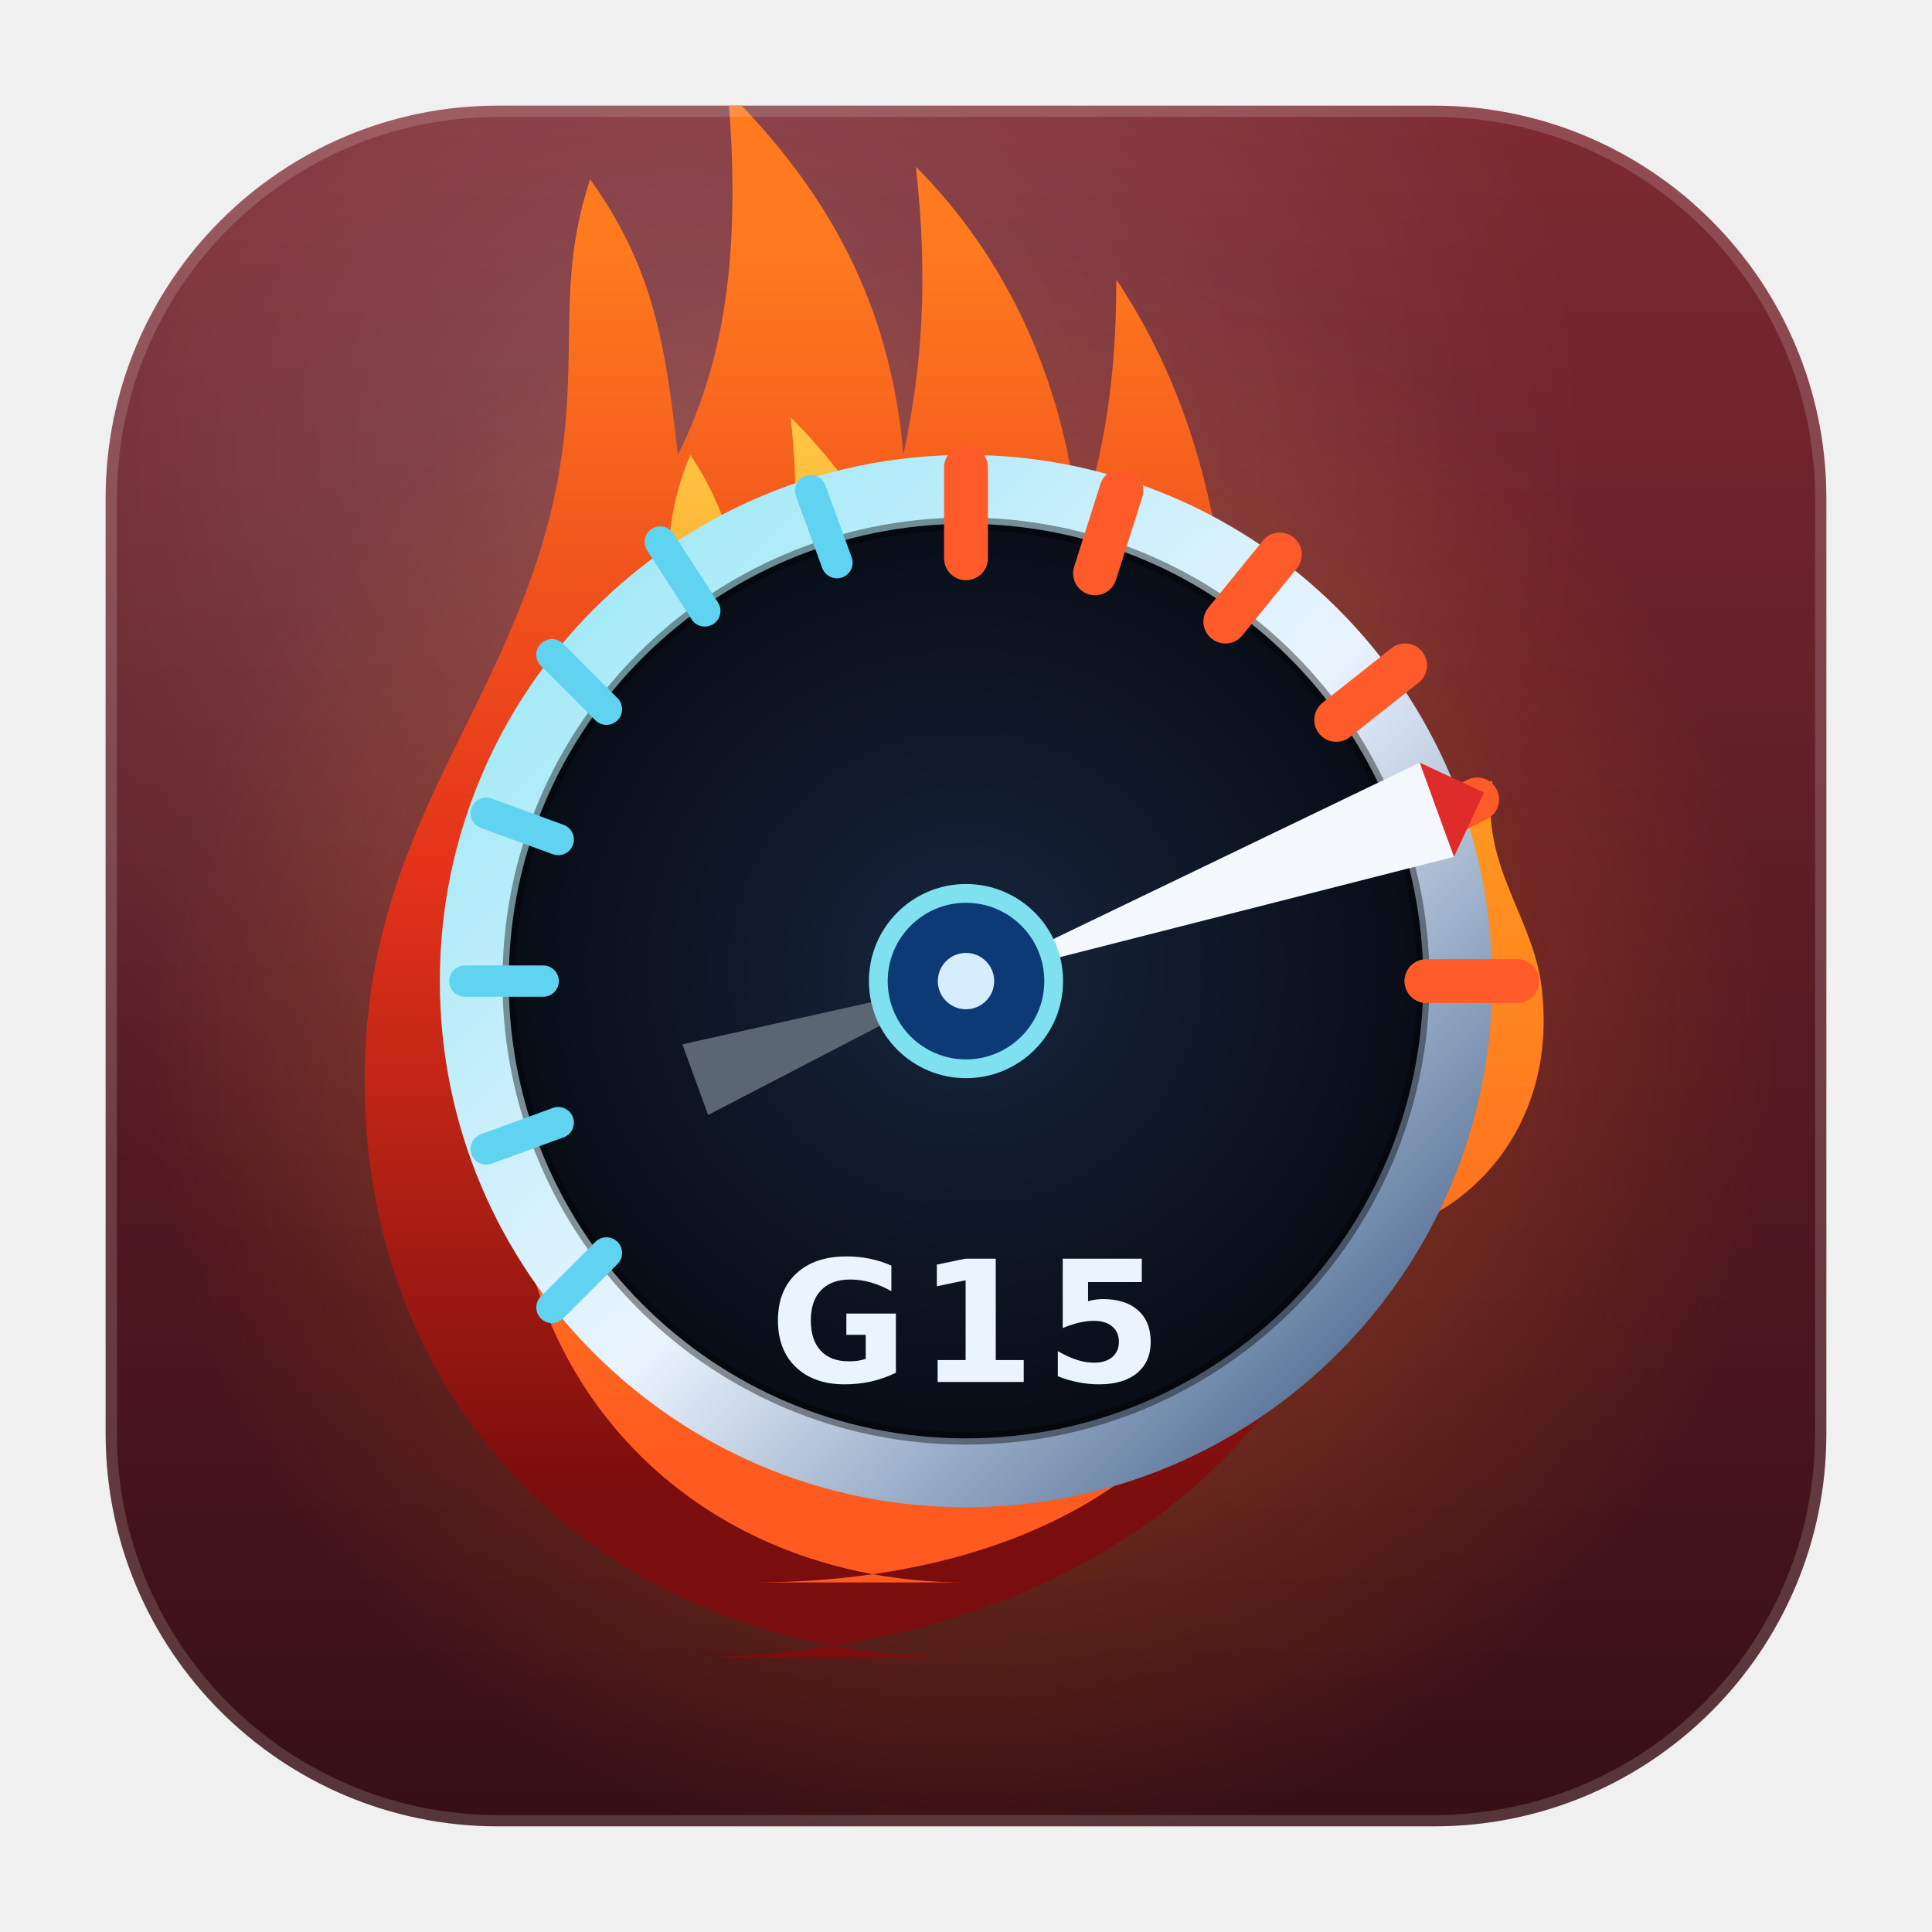
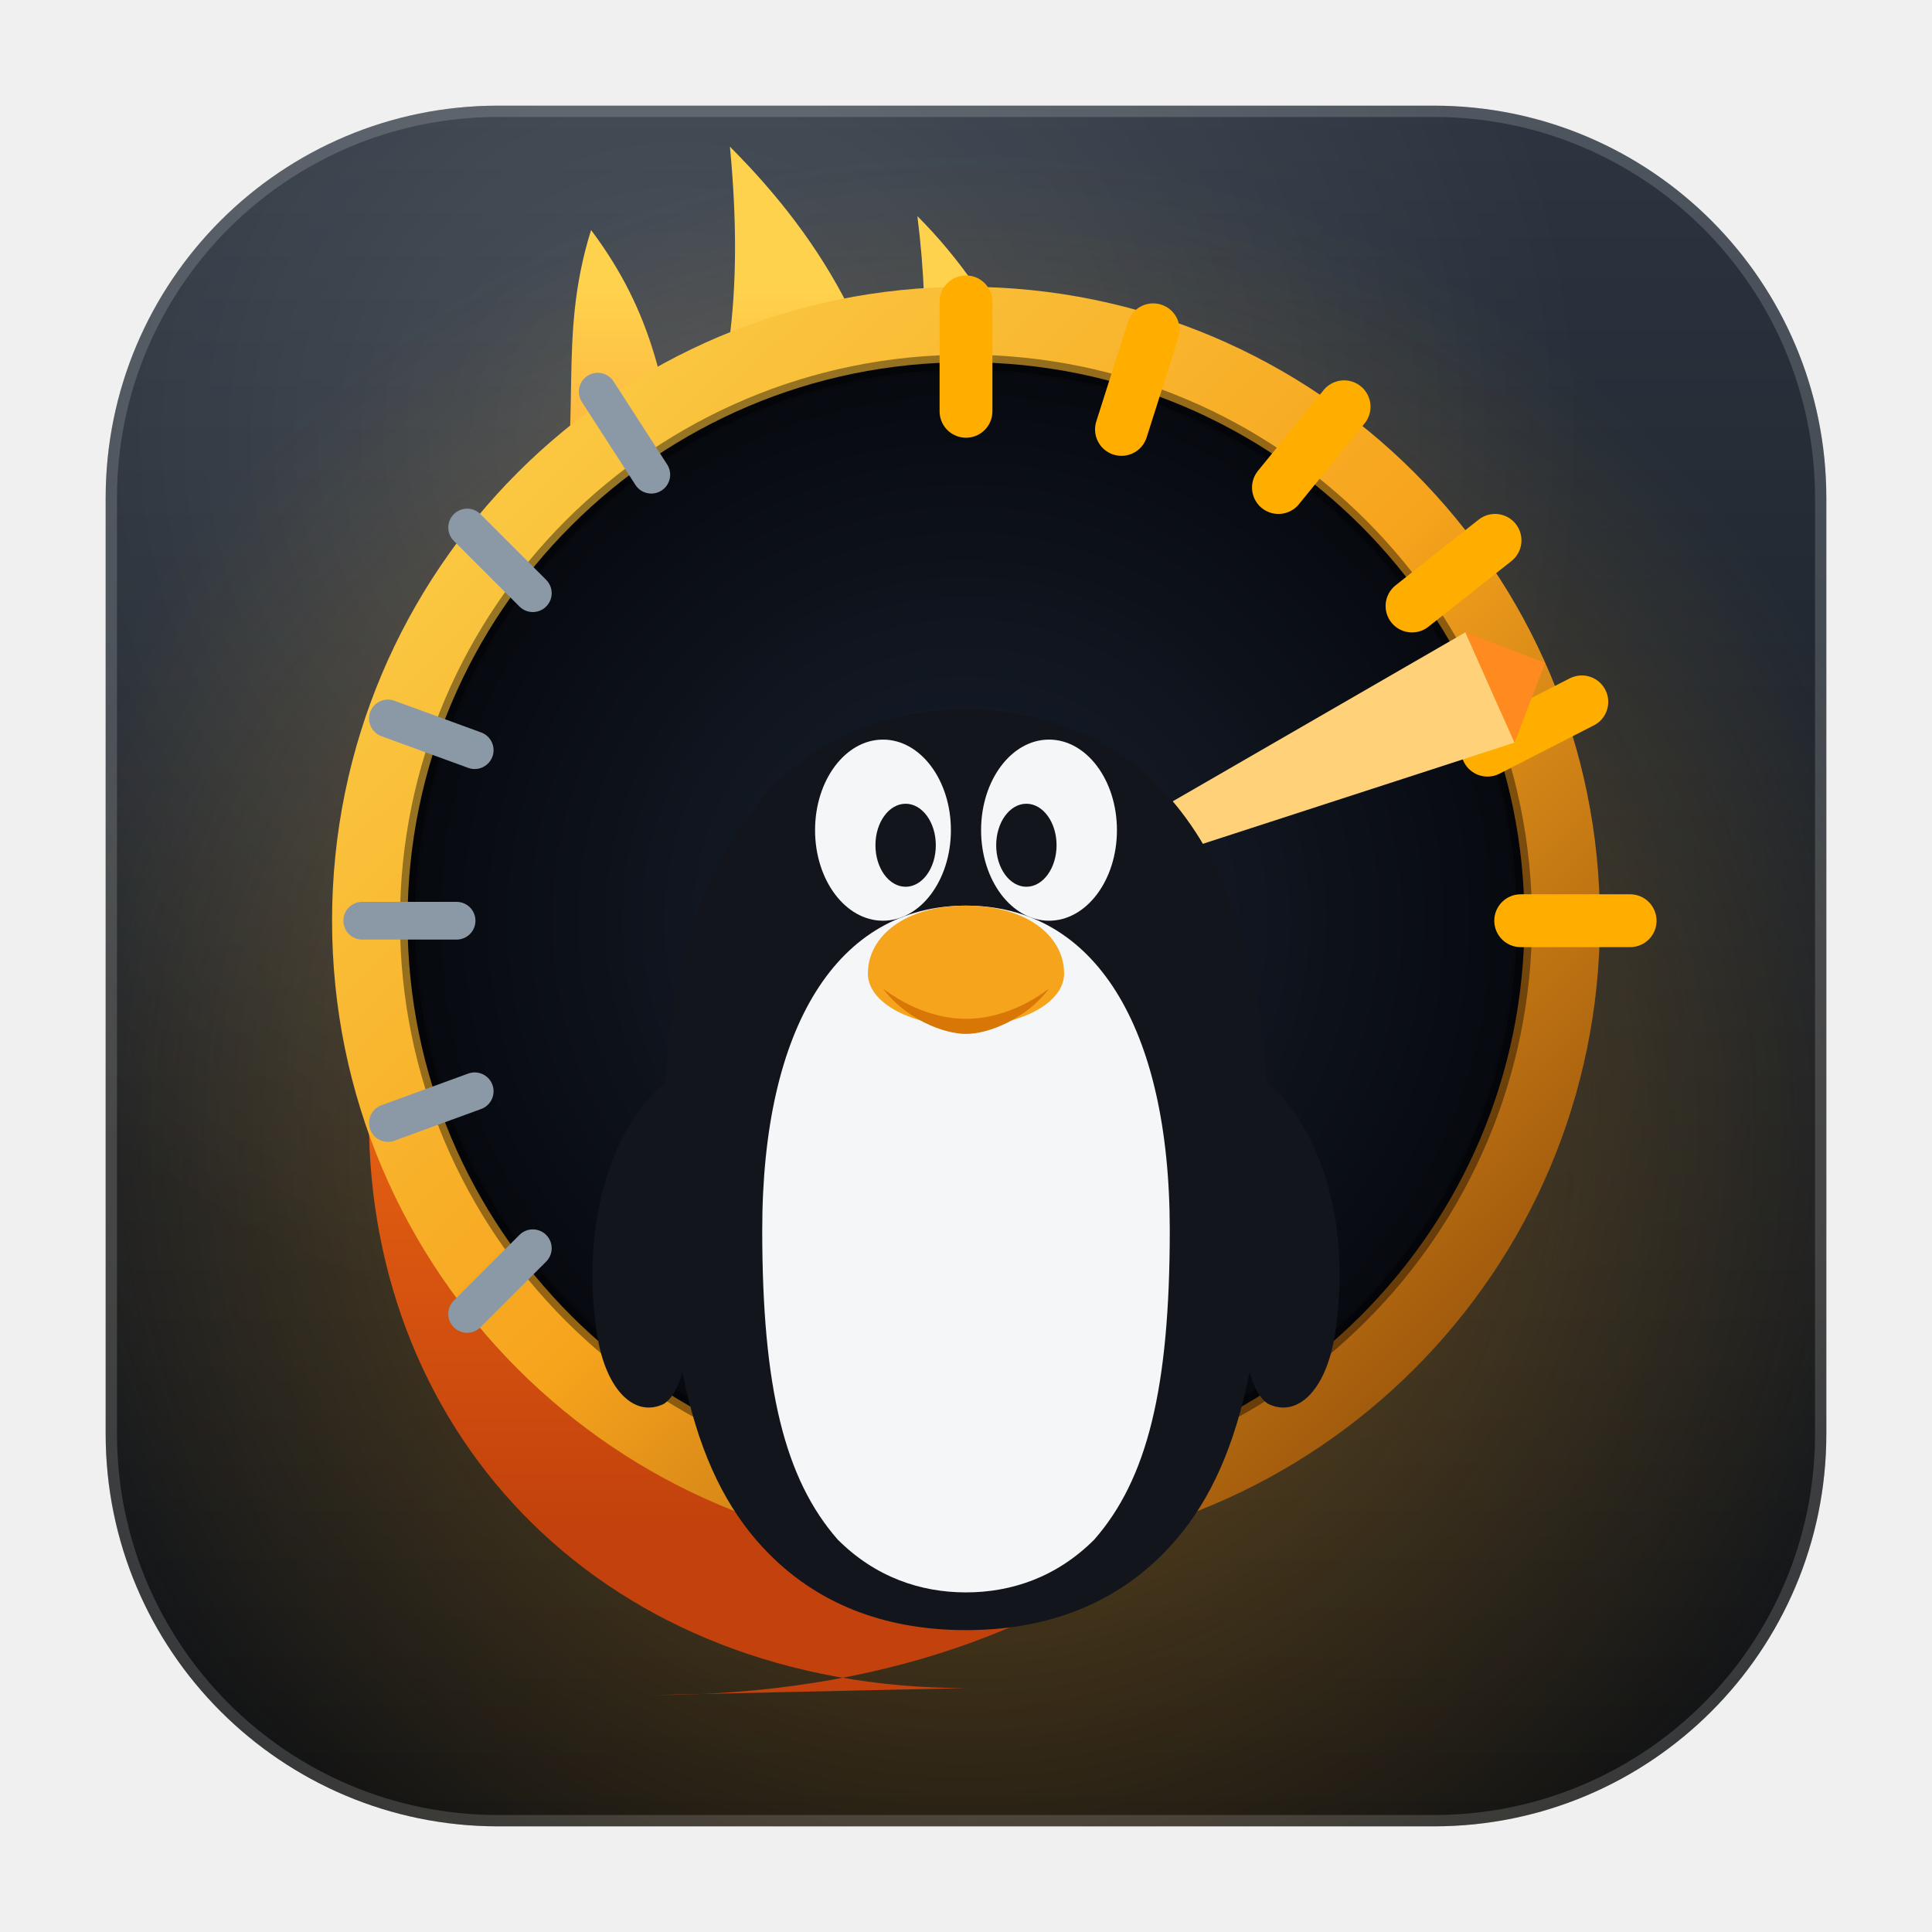
<svg xmlns="http://www.w3.org/2000/svg" viewBox="0 0 256 256" fill="none">
  <defs>
    <linearGradient id="plate" x1="128" y1="14" x2="128" y2="242" gradientUnits="userSpaceOnUse">
-       <stop offset="0" stop-color="#7d2a32" />
-       <stop offset="0.55" stop-color="#571a22" />
-       <stop offset="1" stop-color="#360f15" />
+       <stop offset="0" stop-color="#2c3540" />
+       <stop offset="0.55" stop-color="#191f27" />
+       <stop offset="1" stop-color="#0c0f13" />
    </linearGradient>
-     <radialGradient id="plateSheen" cx="90" cy="60" r="200" gradientUnits="userSpaceOnUse">
-       <stop offset="0" stop-color="#ffffff" stop-opacity="0.18" />
+     <radialGradient id="plateSheen" cx="90" cy="58" r="200" gradientUnits="userSpaceOnUse">
+       <stop offset="0" stop-color="#ffffff" stop-opacity="0.16" />
      <stop offset="0.6" stop-color="#ffffff" stop-opacity="0" />
    </radialGradient>
-     <linearGradient id="flameBack" x1="128" y1="210" x2="128" y2="10" gradientUnits="userSpaceOnUse">
-       <stop offset="0" stop-color="#7a0d0d" />
-       <stop offset="0.5" stop-color="#e5321a" />
-       <stop offset="1" stop-color="#ff7a1f" />
-     </linearGradient>
-     <linearGradient id="flameMid" x1="128" y1="205" x2="128" y2="24" gradientUnits="userSpaceOnUse">
-       <stop offset="0" stop-color="#ff5a1f" />
-       <stop offset="0.6" stop-color="#ff9a1f" />
+     <radialGradient id="glow" cx="128" cy="150" r="130" gradientUnits="userSpaceOnUse">
+       <stop offset="0" stop-color="#f7a41d" stop-opacity="0.42" />
+       <stop offset="1" stop-color="#f7a41d" stop-opacity="0" />
+     </radialGradient>
+     <linearGradient id="flameBack" x1="128" y1="210" x2="128" y2="30" gradientUnits="userSpaceOnUse">
+       <stop offset="0" stop-color="#c2410c" />
+       <stop offset="0.55" stop-color="#f97316" />
      <stop offset="1" stop-color="#ffd24d" />
    </linearGradient>
-     <linearGradient id="flameCore" x1="128" y1="190" x2="128" y2="44" gradientUnits="userSpaceOnUse">
-       <stop offset="0" stop-color="#ffab26" />
+     <linearGradient id="flameCore" x1="128" y1="196" x2="128" y2="60" gradientUnits="userSpaceOnUse">
+       <stop offset="0" stop-color="#fb923c" />
      <stop offset="1" stop-color="#fff3bf" />
    </linearGradient>
-     <linearGradient id="bezel" x1="44" y1="52" x2="212" y2="220" gradientUnits="userSpaceOnUse">
-       <stop offset="0" stop-color="#8fe6f4" />
-       <stop offset="0.5" stop-color="#eaf4ff" />
-       <stop offset="1" stop-color="#173a6b" />
+     <linearGradient id="bezel" x1="46" y1="44" x2="210" y2="210" gradientUnits="userSpaceOnUse">
+       <stop offset="0" stop-color="#fcd34d" />
+       <stop offset="0.5" stop-color="#f7a41d" />
+       <stop offset="1" stop-color="#7c3a06" />
    </linearGradient>
-     <radialGradient id="face" cx="128" cy="126" r="82" gradientUnits="userSpaceOnUse">
-       <stop offset="0" stop-color="#17253d" />
-       <stop offset="1" stop-color="#060a12" />
-     </radialGradient>
-     <radialGradient id="glow" cx="128" cy="140" r="130" gradientUnits="userSpaceOnUse">
-       <stop offset="0" stop-color="#ff7a1f" stop-opacity="0.45" />
-       <stop offset="1" stop-color="#ff7a1f" stop-opacity="0" />
+     <radialGradient id="face" cx="128" cy="122" r="80" gradientUnits="userSpaceOnUse">
+       <stop offset="0" stop-color="#1a2230" />
+       <stop offset="1" stop-color="#05070c" />
    </radialGradient>
    <clipPath id="plateClip">
      <rect x="14" y="14" width="228" height="228" rx="52" />
    </clipPath>
  </defs>
  <rect x="14" y="14" width="228" height="228" rx="52" fill="url(#plate)" />
  <g clip-path="url(#plateClip)">
    <rect x="14" y="14" width="228" height="228" fill="url(#plateSheen)" />
-     <g transform="translate(128 130) scale(0.83) translate(-128 -128)">
-       <circle cx="128" cy="140" r="130" fill="url(#glow)" />
-       <path fill="url(#flameBack)" d="M128 236c-58 0-96-40-96-92 0-40 22-58 30-92 5-22 0-34 6-52 10 14 12 26 14 44 8-16 10-34 8-58 16 16 26 34 28 58 3-14 4-28 2-46 14 14 24 34 26 58 4-12 6-24 6-40 12 18 18 40 18 66 0 8 6 14 12 22 8 12 12 26 12 40 0 52-44 92-112 92z" />
-       <path fill="url(#flameMid)" d="M128 224c-42 0-72-30-72-70 0-30 16-44 22-70 4-16 0-26 6-40 8 12 8 22 10 36 6-12 8-24 6-42 12 12 20 26 22 44 2-10 3-20 1-34 10 12 18 26 20 44 3-10 4-18 4-30 9 14 14 30 14 50 0 6 4 12 8 18 6 10 8 20 8 30 0 40-34 64-83 64z" />
-       <path fill="url(#flameCore)" d="M128 206c-26 0-44-20-44-46 0-20 10-30 14-48 3-12 0-18 4-28 5 8 5 16 7 26 4-9 5-18 3-30 8 9 13 20 14 32 2-8 2-14 1-24 7 9 12 20 13 34 2-7 3-12 3-20 6 10 9 20 9 34 0 26-16 46-49 46z" />
-       <path fill="url(#flameMid)" d="M196 168c14-4 26-18 24-38-1-12-10-20-8-34-14 10-16 24-16 40 0 12-4 22-14 30 4 3 8 4 14 2z" />
-       <circle cx="128" cy="128" r="84" fill="url(#bezel)" />
-       <circle cx="128" cy="128" r="73" fill="url(#face)" />
-       <circle cx="128" cy="128" r="73" fill="none" stroke="#000" stroke-opacity="0.4" stroke-width="2" />
-       <g stroke-linecap="round">
-         <g stroke="#5fd3ef" stroke-width="5">
-           <line x1="70.6" y1="171.4" x2="61.9" y2="180.1" />
-           <line x1="62.9" y1="150.6" x2="51.4" y2="154.8" />
-           <line x1="60.5" y1="128" x2="48" y2="128" />
-           <line x1="62.9" y1="105.4" x2="51.4" y2="101.2" />
-           <line x1="70.6" y1="84.6" x2="61.9" y2="75.9" />
-           <line x1="86.3" y1="68.9" x2="79.2" y2="57.9" />
-           <line x1="107.4" y1="61.2" x2="103.2" y2="49.7" />
-         </g>
-         <g stroke="#ff5a2a" stroke-width="7">
-           <line x1="128" y1="60.5" x2="128" y2="46" />
-           <line x1="148.6" y1="62.9" x2="152.8" y2="49.7" />
-           <line x1="169.4" y1="70.6" x2="178.1" y2="59.9" />
-           <line x1="187.1" y1="86.3" x2="198.1" y2="77.6" />
-           <line x1="197.1" y1="105.4" x2="209.6" y2="99" />
-           <line x1="201.5" y1="128" x2="216" y2="128" />
-         </g>
+     <circle cx="128" cy="150" r="130" fill="url(#glow)" />
+     <g transform="translate(128 128) scale(0.92) translate(-128 -128)">
+       <path fill="url(#flameBack)" d="M128 232c-52 0-86-36-86-82 0-36 20-52 27-82 4-19 0-30 5-46 9 12 11 23 13 39 7-14 9-30 7-51 14 14 23 30 25 51 3-12 4-25 2-41 12 12 21 30 23 51 4-11 5-21 5-35 11 16 16 35 16 58 0 7 5 12 11 19 7 11 11 23 11 35 0 46-39 85-104 85z" />
+       <path fill="url(#flameCore)" d="M128 206c-24 0-40-18-40-42 0-18 9-27 13-43 3-11 0-16 3-25 5 7 5 14 7 23 3-8 4-16 2-27 7 8 12 18 13 29 2-7 2-13 1-21 6 8 10 18 11 30 2-6 2-11 3-18 5 9 8 18 8 30 0 24-15 42-45 42z" />
+     </g>
+     <circle cx="128" cy="122" r="84" fill="url(#bezel)" />
+     <circle cx="128" cy="122" r="74" fill="url(#face)" />
+     <circle cx="128" cy="122" r="74" fill="none" stroke="#000" stroke-opacity="0.4" stroke-width="2" />
+     <g stroke-linecap="round" transform="translate(0 -6)">
+       <g stroke="#8b98a5" stroke-width="5">
+         <line x1="70.6" y1="171.4" x2="61.9" y2="180.1" />
+         <line x1="62.9" y1="150.6" x2="51.4" y2="154.8" />
+         <line x1="60.5" y1="128" x2="48" y2="128" />
+         <line x1="62.9" y1="105.4" x2="51.4" y2="101.2" />
+         <line x1="70.6" y1="84.6" x2="61.9" y2="75.9" />
+         <line x1="86.3" y1="68.9" x2="79.2" y2="57.9" />
      </g>
-       <g transform="rotate(70 128 128)">
-         <path d="M128 128 L120 48 L136 48 Z" fill="#f4f7fb" />
-         <path d="M120 48 L136 48 L128 40 Z" fill="#e02b2b" />
-         <path d="M128 128 L122 174 L134 174 Z" fill="#5b6675" />
+       <g stroke="#ffae00" stroke-width="7">
+         <line x1="128" y1="60.5" x2="128" y2="46" />
+         <line x1="148.6" y1="62.9" x2="152.8" y2="49.7" />
+         <line x1="169.4" y1="70.6" x2="178.1" y2="59.9" />
+         <line x1="187.1" y1="86.3" x2="198.1" y2="77.6" />
+         <line x1="197.1" y1="105.4" x2="209.6" y2="99" />
+         <line x1="201.5" y1="128" x2="216" y2="128" />
      </g>
-       <circle cx="128" cy="128" r="14" fill="#0c3a75" stroke="#7fe0f0" stroke-width="3" />
-       <circle cx="128" cy="128" r="4.5" fill="#d6ecff" />
-       <text x="128" y="192" text-anchor="middle" font-family="DejaVu Sans, Arial, sans-serif" font-weight="800" font-size="27" fill="#eaf4ff" letter-spacing="1.5">G15</text>
+     </g>
+     <g transform="translate(0 -6)">
+       <g transform="rotate(66 128 128)">
+         <path d="M128 128 L120 52 L136 52 Z" fill="#ffd27a" />
+         <path d="M120 52 L136 52 L128 44 Z" fill="#ff8a1f" />
+       </g>
+     </g>
+     <g transform="translate(128 150)">
+       <path fill="#f7a41d" d="M-30 44c-3-14 6-22 13-22 6 0 10 5 11 14 1 8-1 16-4 19-6 5-18 3-20-11z" />
+       <path fill="#f7a41d" d="M30 44c3-14-6-22-13-22-6 0-10 5-11 14-1 8 1 16 4 19 6 5 18 3 20-11z" />
+       <path fill="#12161c" d="M0-56c-26 0-40 22-40 56 0 30 4 46 14 56 7 7 16 10 26 10s19-3 26-10c10-10 14-26 14-56 0-34-14-56-40-56z" />
+       <path fill="#12161c" d="M-38-8c-9 6-13 20-11 34 1 8 5 12 9 10 3-2 4-10 3-22-1-10 0-18 3-24 1-4-1-6-4-4z" />
+       <path fill="#12161c" d="M38-8c9 6 13 20 11 34-1 8-5 12-9 10-3-2-4-10-3-22 1-10 0-18-3-24-1-4 1-6 4-4z" />
+       <path fill="#f4f6f8" d="M0-30c-17 0-27 16-27 43 0 21 3 33 10 41 5 5 11 7 17 7s12-2 17-7c7-8 10-20 10-41 0-27-10-43-27-43z" />
+       <ellipse cx="-11" cy="-40" rx="9" ry="12" fill="#f4f6f8" />
+       <ellipse cx="11" cy="-40" rx="9" ry="12" fill="#f4f6f8" />
+       <ellipse cx="-8" cy="-38" rx="4" ry="5.5" fill="#12161c" />
+       <ellipse cx="8" cy="-38" rx="4" ry="5.5" fill="#12161c" />
+       <path fill="#f7a41d" d="M0-30c-8 0-13 4-13 9 0 4 6 7 13 7s13-3 13-7c0-5-5-9-13-9z" />
+       <path fill="#d97706" d="M-11-19c3 4 8 6 11 6s8-2 11-6c-4 3-8 4-11 4s-7-1-11-4z" />
    </g>
  </g>
  <rect x="14.75" y="14.75" width="226.5" height="226.5" rx="51.25" fill="none" stroke="#ffffff" stroke-opacity="0.16" stroke-width="1.5" />
</svg>
